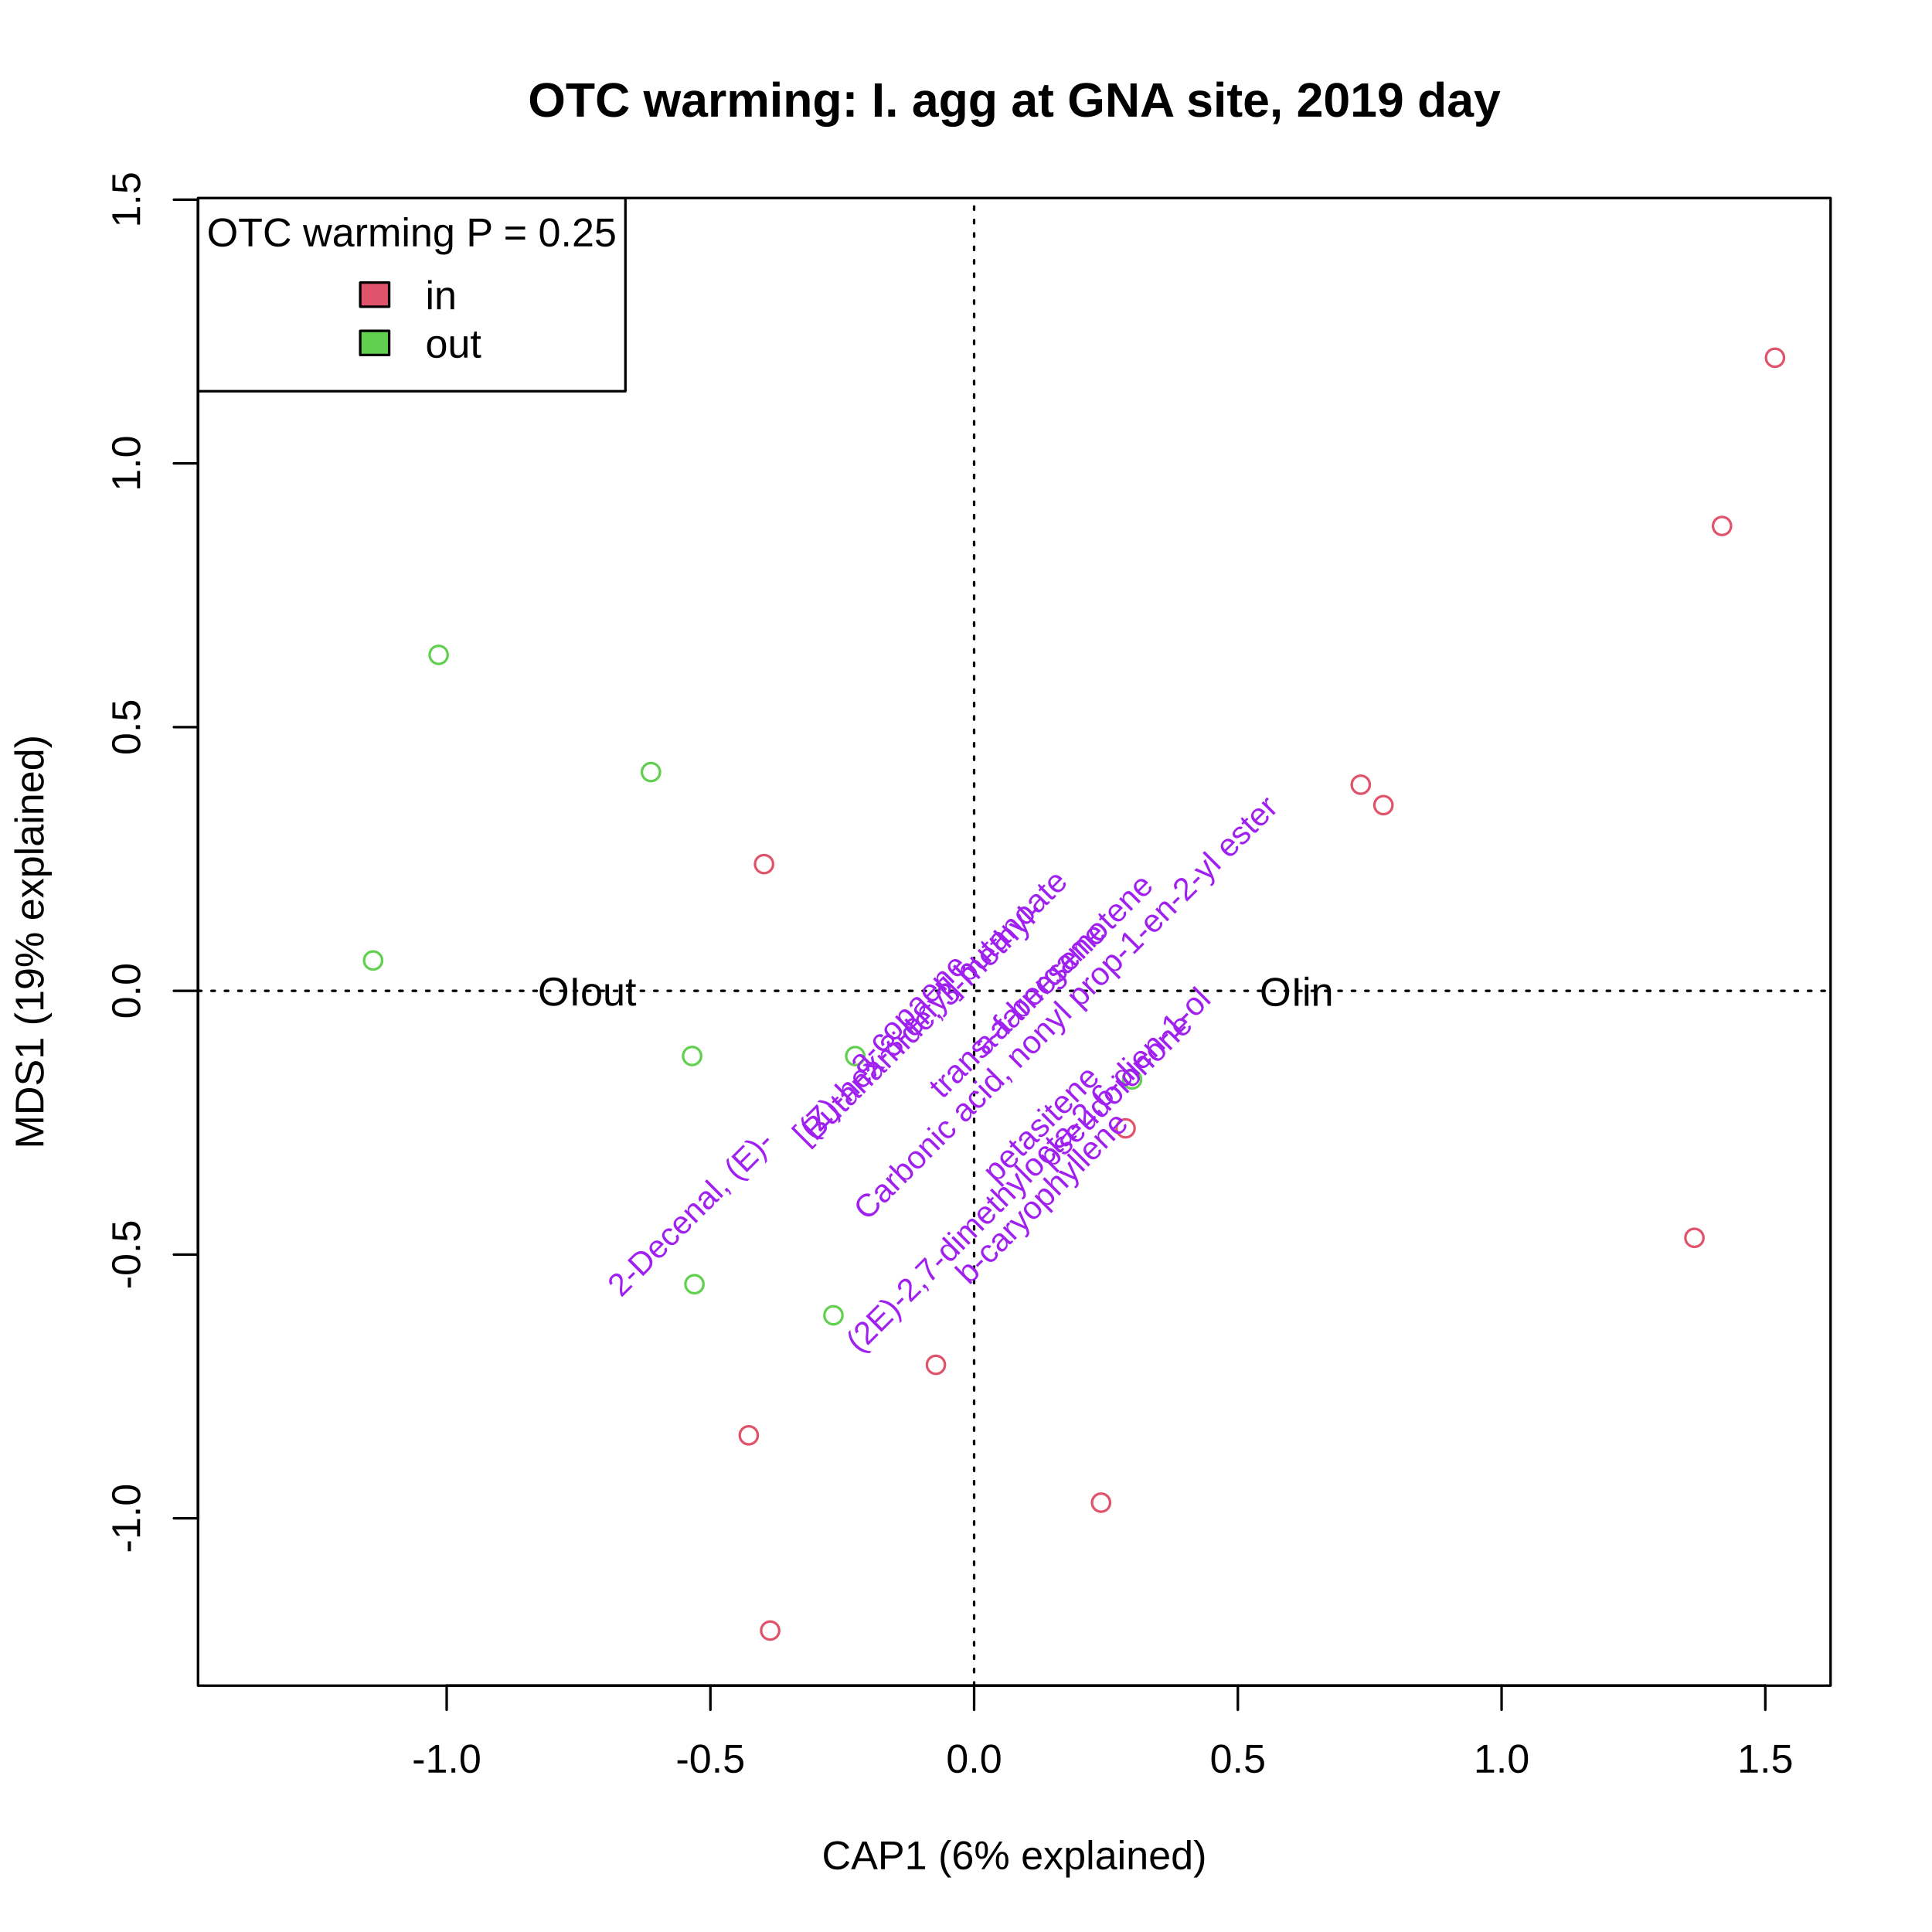
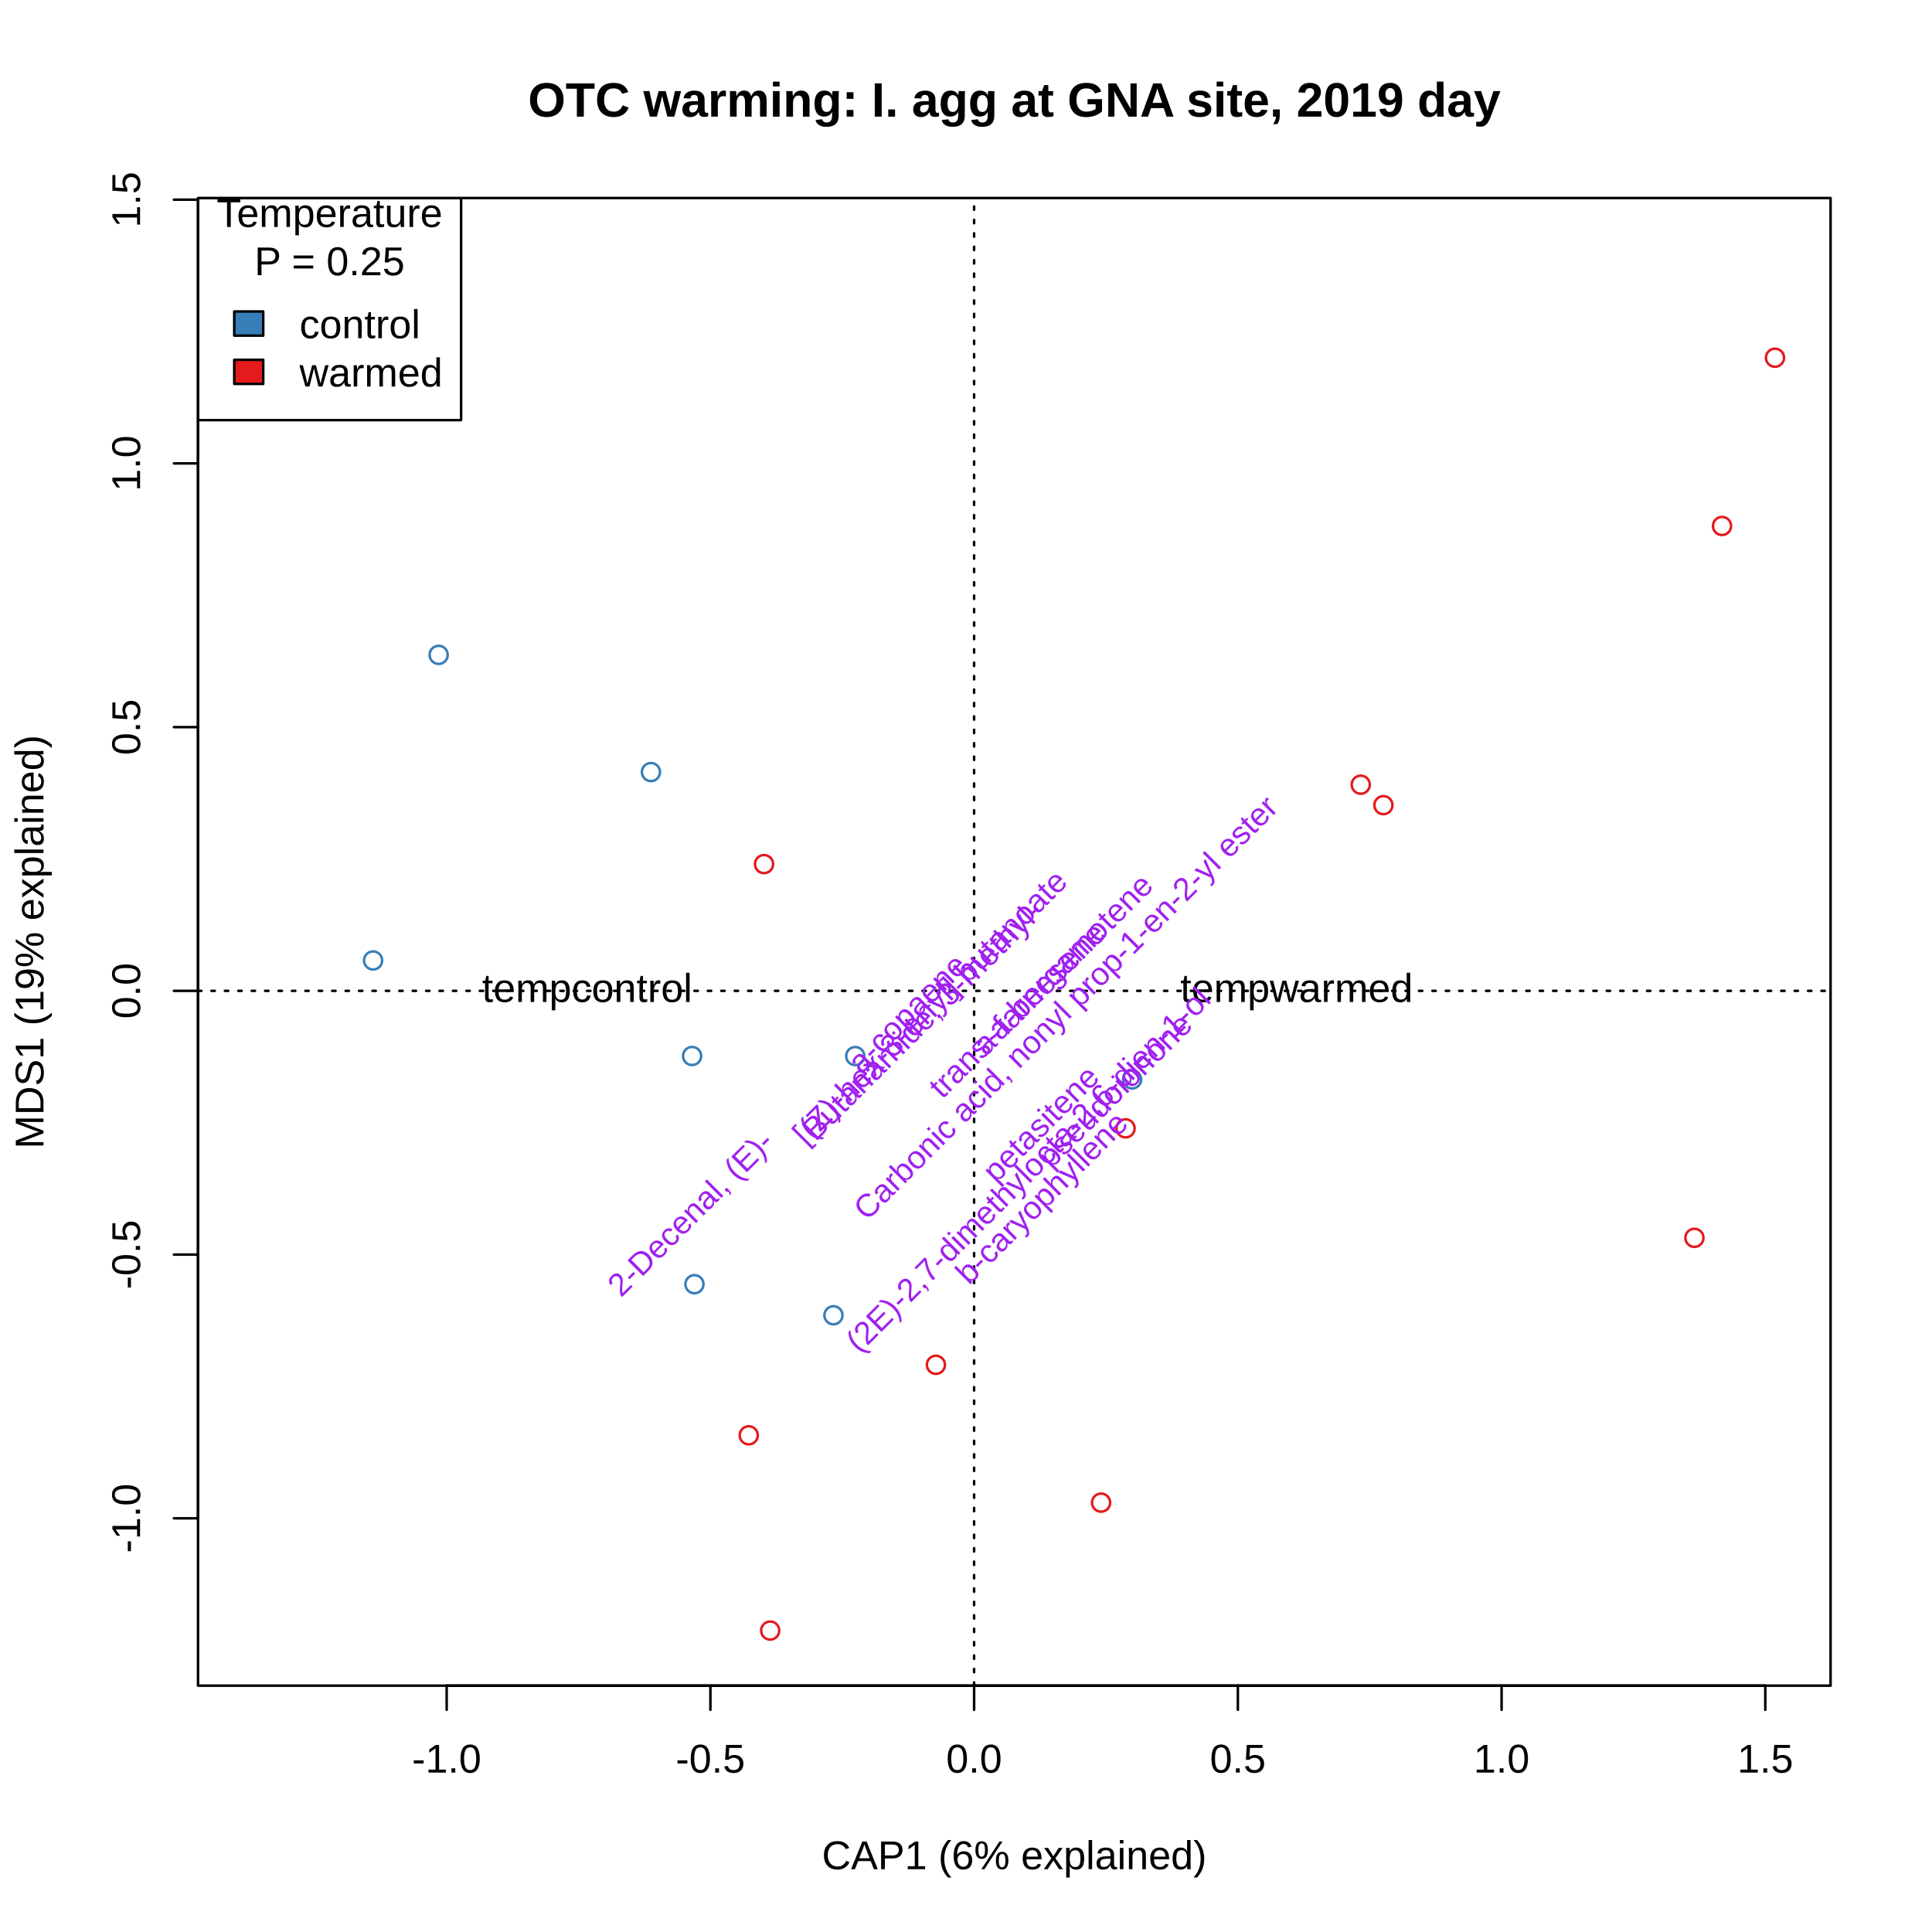
<svg xmlns="http://www.w3.org/2000/svg" class="svglite" width="576.00pt" height="576.00pt" viewBox="0 0 576.00 576.00">
  <defs>
    <style type="text/css">
    .svglite line, .svglite polyline, .svglite polygon, .svglite path, .svglite rect, .svglite circle {
      fill: none;
      stroke: #000000;
      stroke-linecap: round;
      stroke-linejoin: round;
      stroke-miterlimit: 10.00;
    }
    .svglite text {
      white-space: pre;
    }
  </style>
  </defs>
  <rect width="100%" height="100%" style="stroke: none; fill: #FFFFFF;" />
  <defs>
    <clipPath id="cpMC4wMHw1NzYuMDB8MC4wMHw1NzYuMDA=">
      <rect x="0.00" y="0.00" width="576.00" height="576.00" />
    </clipPath>
  </defs>
  <g clip-path="url(#cpMC4wMHw1NzYuMDB8MC4wMHw1NzYuMDA=)">
</g>
  <defs>
    <clipPath id="cpNTkuMDR8NTQ1Ljc2fDU5LjA0fDUwMi41Ng==">
      <rect x="59.04" y="59.04" width="486.72" height="443.52" />
    </clipPath>
  </defs>
  <g clip-path="url(#cpNTkuMDR8NTQ1Ljc2fDU5LjA0fDUwMi41Ng==)">
</g>
  <g clip-path="url(#cpMC4wMHw1NzYuMDB8MC4wMHw1NzYuMDA=)">
    <line x1="133.17" y1="502.56" x2="526.30" y2="502.56" style="stroke-width: 0.75;" />
    <line x1="133.17" y1="502.56" x2="133.17" y2="509.76" style="stroke-width: 0.75;" />
    <line x1="211.80" y1="502.56" x2="211.80" y2="509.76" style="stroke-width: 0.75;" />
    <line x1="290.42" y1="502.56" x2="290.42" y2="509.76" style="stroke-width: 0.75;" />
    <line x1="369.05" y1="502.56" x2="369.05" y2="509.76" style="stroke-width: 0.75;" />
    <line x1="447.68" y1="502.56" x2="447.68" y2="509.76" style="stroke-width: 0.75;" />
    <line x1="526.30" y1="502.56" x2="526.30" y2="509.76" style="stroke-width: 0.75;" />
    <text x="133.17" y="528.48" text-anchor="middle" style="font-size: 12.00px; font-family: &quot;Arial&quot;;">-1.0</text>
    <text x="211.80" y="528.48" text-anchor="middle" style="font-size: 12.00px; font-family: &quot;Arial&quot;;">-0.5</text>
    <text x="290.42" y="528.48" text-anchor="middle" style="font-size: 12.00px; font-family: &quot;Arial&quot;;">0.0</text>
    <text x="369.05" y="528.48" text-anchor="middle" style="font-size: 12.00px; font-family: &quot;Arial&quot;;">0.5</text>
    <text x="447.68" y="528.48" text-anchor="middle" style="font-size: 12.00px; font-family: &quot;Arial&quot;;">1.0</text>
    <text x="526.30" y="528.48" text-anchor="middle" style="font-size: 12.00px; font-family: &quot;Arial&quot;;">1.5</text>
    <line x1="59.04" y1="452.66" x2="59.04" y2="59.53" style="stroke-width: 0.75;" />
    <line x1="59.04" y1="452.66" x2="51.84" y2="452.66" style="stroke-width: 0.75;" />
    <line x1="59.04" y1="374.04" x2="51.84" y2="374.04" style="stroke-width: 0.75;" />
    <line x1="59.04" y1="295.41" x2="51.84" y2="295.41" style="stroke-width: 0.75;" />
    <line x1="59.04" y1="216.78" x2="51.84" y2="216.78" style="stroke-width: 0.75;" />
    <line x1="59.04" y1="138.16" x2="51.84" y2="138.16" style="stroke-width: 0.75;" />
    <line x1="59.04" y1="59.53" x2="51.84" y2="59.53" style="stroke-width: 0.75;" />
    <text transform="translate(41.76,452.66) rotate(-90)" text-anchor="middle" style="font-size: 12.00px; font-family: &quot;Arial&quot;;">-1.0</text>
    <text transform="translate(41.76,374.04) rotate(-90)" text-anchor="middle" style="font-size: 12.00px; font-family: &quot;Arial&quot;;">-0.5</text>
    <text transform="translate(41.76,295.41) rotate(-90)" text-anchor="middle" style="font-size: 12.00px; font-family: &quot;Arial&quot;;">0.0</text>
    <text transform="translate(41.76,216.78) rotate(-90)" text-anchor="middle" style="font-size: 12.00px; font-family: &quot;Arial&quot;;">0.5</text>
    <text transform="translate(41.76,138.16) rotate(-90)" text-anchor="middle" style="font-size: 12.00px; font-family: &quot;Arial&quot;;">1.0</text>
    <text transform="translate(41.76,59.53) rotate(-90)" text-anchor="middle" style="font-size: 12.00px; font-family: &quot;Arial&quot;;">1.5</text>
    <polygon points="59.04,502.56 545.76,502.56 545.76,59.04 59.04,59.04 " style="stroke-width: 0.75;" />
    <text x="302.40" y="557.28" text-anchor="middle" style="font-size: 12.00px; font-family: &quot;Arial&quot;;">CAP1 (6% explained)</text>
    <text transform="translate(12.96,280.80) rotate(-90)" text-anchor="middle" style="font-size: 12.00px; font-family: &quot;Arial&quot;;">MDS1 (19% explained)</text>
  </g>
  <g clip-path="url(#cpNTkuMDR8NTQ1Ljc2fDU5LjA0fDUwMi41Ng==)">
    <line x1="59.04" y1="295.41" x2="545.76" y2="295.41" style="stroke-width: 0.75; stroke-dasharray: 1.00,3.00;" />
    <line x1="290.42" y1="502.56" x2="290.42" y2="59.04" style="stroke-width: 0.75; stroke-dasharray: 1.00,3.00;" />
  </g>
  <g clip-path="url(#cpMC4wMHw1NzYuMDB8MC4wMHw1NzYuMDA=)">
    <text x="302.40" y="34.77" text-anchor="middle" style="font-size: 14.40px; font-weight: bold; font-family: &quot;Arial&quot;;">OTC warming: I. agg at GNA site, 2019 day</text>
  </g>
  <g clip-path="url(#cpNTkuMDR8NTQ1Ljc2fDU5LjA0fDUwMi41Ng==)">
-     <rect x="59.04" y="59.04" width="127.42" height="57.60" style="stroke-width: 0.75;" />
-     <rect x="107.39" y="84.24" width="8.64" height="7.20" style="stroke-width: 0.75; fill: #DF536B;" />
-     <rect x="107.39" y="98.64" width="8.64" height="7.20" style="stroke-width: 0.75; fill: #61D04F;" />
-     <text x="122.75" y="73.44" text-anchor="middle" style="font-size: 12.00px; font-family: &quot;Arial&quot;;">OTC warming P = 0.25</text>
-     <text x="126.83" y="92.21" style="font-size: 12.00px; font-family: &quot;Arial&quot;;">in</text>
-     <text x="126.83" y="106.61" style="font-size: 12.00px; font-family: &quot;Arial&quot;;">out</text>
-     <circle cx="53.37" cy="266.71" r="2.70" style="stroke-width: 0.75; stroke: #61D04F;" />
-     <circle cx="206.34" cy="314.83" r="2.70" style="stroke-width: 0.75; stroke: #61D04F;" />
-     <circle cx="130.78" cy="195.24" r="2.70" style="stroke-width: 0.75; stroke: #61D04F;" />
-     <circle cx="254.98" cy="314.85" r="2.70" style="stroke-width: 0.75; stroke: #61D04F;" />
-     <circle cx="111.23" cy="286.35" r="2.70" style="stroke-width: 0.75; stroke: #61D04F;" />
-     <circle cx="337.53" cy="321.82" r="2.70" style="stroke-width: 0.75; stroke: #61D04F;" />
-     <circle cx="248.48" cy="392.13" r="2.70" style="stroke-width: 0.75; stroke: #61D04F;" />
-     <circle cx="6.70" cy="249.11" r="2.70" style="stroke-width: 0.75; stroke: #61D04F;" />
-     <circle cx="207.04" cy="382.87" r="2.70" style="stroke-width: 0.75; stroke: #61D04F;" />
-     <circle cx="194.07" cy="230.18" r="2.70" style="stroke-width: 0.75; stroke: #61D04F;" />
-     <circle cx="335.57" cy="336.40" r="2.70" style="stroke-width: 0.75; stroke: #DF536B;" />
-     <circle cx="649.39" cy="75.47" r="2.70" style="stroke-width: 0.75; stroke: #DF536B;" />
-     <circle cx="529.19" cy="106.65" r="2.70" style="stroke-width: 0.75; stroke: #DF536B;" />
-     <circle cx="412.45" cy="240.04" r="2.70" style="stroke-width: 0.75; stroke: #DF536B;" />
-     <circle cx="279.03" cy="406.90" r="2.70" style="stroke-width: 0.75; stroke: #DF536B;" />
-     <circle cx="505.17" cy="369.04" r="2.70" style="stroke-width: 0.75; stroke: #DF536B;" />
-     <circle cx="328.27" cy="447.99" r="2.70" style="stroke-width: 0.75; stroke: #DF536B;" />
-     <circle cx="223.23" cy="427.92" r="2.70" style="stroke-width: 0.75; stroke: #DF536B;" />
-     <circle cx="227.79" cy="257.62" r="2.70" style="stroke-width: 0.75; stroke: #DF536B;" />
-     <circle cx="513.40" cy="156.81" r="2.70" style="stroke-width: 0.75; stroke: #DF536B;" />
-     <circle cx="229.62" cy="486.13" r="2.70" style="stroke-width: 0.75; stroke: #DF536B;" />
-     <circle cx="405.69" cy="233.95" r="2.70" style="stroke-width: 0.75; stroke: #DF536B;" />
-     <text x="386.57" y="299.88" text-anchor="middle" style="font-size: 12.00px; font-family: &quot;Arial&quot;;">OIin</text>
-     <text x="175.05" y="299.78" text-anchor="middle" style="font-size: 12.00px; font-family: &quot;Arial&quot;;">OIout</text>
+     <rect x="59.04" y="59.04" width="78.43" height="66.22" style="stroke-width: 0.75;" />
+     <rect x="69.84" y="92.86" width="8.64" height="7.20" style="stroke-width: 0.75; fill: #377EB8;" />
+     <rect x="69.84" y="107.26" width="8.64" height="7.20" style="stroke-width: 0.75; fill: #E41A1C;" />
+     <text x="98.26" y="67.66" text-anchor="middle" style="font-size: 12.00px; font-family: &quot;Arial&quot;;">Temperature </text>
+     <text x="98.26" y="82.06" text-anchor="middle" style="font-size: 12.00px; font-family: &quot;Arial&quot;;">P = 0.25</text>
+     <text x="89.28" y="100.83" style="font-size: 12.00px; font-family: &quot;Arial&quot;;">control</text>
+     <text x="89.28" y="115.23" style="font-size: 12.00px; font-family: &quot;Arial&quot;;">warmed</text>
+     <circle cx="53.37" cy="266.71" r="2.70" style="stroke-width: 0.75; stroke: #377EB8;" />
+     <circle cx="206.34" cy="314.83" r="2.70" style="stroke-width: 0.75; stroke: #377EB8;" />
+     <circle cx="130.78" cy="195.24" r="2.70" style="stroke-width: 0.75; stroke: #377EB8;" />
+     <circle cx="254.98" cy="314.85" r="2.70" style="stroke-width: 0.75; stroke: #377EB8;" />
+     <circle cx="111.23" cy="286.35" r="2.70" style="stroke-width: 0.75; stroke: #377EB8;" />
+     <circle cx="337.53" cy="321.82" r="2.70" style="stroke-width: 0.75; stroke: #377EB8;" />
+     <circle cx="248.48" cy="392.13" r="2.70" style="stroke-width: 0.75; stroke: #377EB8;" />
+     <circle cx="6.70" cy="249.11" r="2.70" style="stroke-width: 0.75; stroke: #377EB8;" />
+     <circle cx="207.04" cy="382.87" r="2.70" style="stroke-width: 0.75; stroke: #377EB8;" />
+     <circle cx="194.07" cy="230.18" r="2.70" style="stroke-width: 0.75; stroke: #377EB8;" />
+     <circle cx="335.57" cy="336.40" r="2.70" style="stroke-width: 0.75; stroke: #E41A1C;" />
+     <circle cx="649.39" cy="75.47" r="2.70" style="stroke-width: 0.75; stroke: #E41A1C;" />
+     <circle cx="529.19" cy="106.65" r="2.70" style="stroke-width: 0.75; stroke: #E41A1C;" />
+     <circle cx="412.45" cy="240.04" r="2.70" style="stroke-width: 0.75; stroke: #E41A1C;" />
+     <circle cx="279.03" cy="406.90" r="2.70" style="stroke-width: 0.75; stroke: #E41A1C;" />
+     <circle cx="505.17" cy="369.04" r="2.70" style="stroke-width: 0.75; stroke: #E41A1C;" />
+     <circle cx="328.27" cy="447.99" r="2.70" style="stroke-width: 0.75; stroke: #E41A1C;" />
+     <circle cx="223.23" cy="427.92" r="2.70" style="stroke-width: 0.75; stroke: #E41A1C;" />
+     <circle cx="227.79" cy="257.62" r="2.70" style="stroke-width: 0.75; stroke: #E41A1C;" />
+     <circle cx="513.40" cy="156.81" r="2.70" style="stroke-width: 0.75; stroke: #E41A1C;" />
+     <circle cx="229.62" cy="486.13" r="2.70" style="stroke-width: 0.75; stroke: #E41A1C;" />
+     <circle cx="405.69" cy="233.95" r="2.70" style="stroke-width: 0.75; stroke: #E41A1C;" />
+     <text x="175.05" y="298.72" text-anchor="middle" style="font-size: 12.00px; font-family: &quot;Arial&quot;;">tempcontrol</text>
+     <text x="386.57" y="298.72" text-anchor="middle" style="font-size: 12.00px; font-family: &quot;Arial&quot;;">tempwarmed</text>
    <text transform="translate(312.06,296.99) rotate(-45)" text-anchor="middle" style="font-size: 9.60px;fill: #A020F0; font-family: &quot;Arial&quot;;">a-farnesene</text>
    <text transform="translate(296.43,320.30) rotate(-45)" text-anchor="middle" style="font-size: 9.60px;fill: none; font-family: &quot;Arial&quot;;">b-myrcene</text>
    <text transform="translate(298.33,319.26) rotate(-45)" text-anchor="middle" style="font-size: 9.60px;fill: none; font-family: &quot;Arial&quot;;">b-ocimene</text>
    <text transform="translate(292.30,297.28) rotate(-45)" text-anchor="middle" style="font-size: 9.60px;fill: none; font-family: &quot;Arial&quot;;">.gamma.-Terpinene</text>
    <text transform="translate(288.26,429.73) rotate(-45)" text-anchor="middle" style="font-size: 9.60px;fill: none; font-family: &quot;Arial&quot;;">a-pinene</text>
    <text transform="translate(292.30,297.28) rotate(-45)" text-anchor="middle" style="font-size: 9.60px;fill: none; font-family: &quot;Arial&quot;;">bergamotene</text>
    <text transform="translate(292.38,318.87) rotate(-45)" text-anchor="middle" style="font-size: 9.60px;fill: none; font-family: &quot;Arial&quot;;">(E)-4-oxohex-2-enal  </text>
    <text transform="translate(304.12,307.19) rotate(-45)" text-anchor="middle" style="font-size: 9.60px;fill: none; font-family: &quot;Arial&quot;;">(E)-4,8-Dimethylnona-1,3,7-triene</text>
    <text transform="translate(292.30,297.28) rotate(-45)" text-anchor="middle" style="font-size: 9.60px;fill: none; font-family: &quot;Arial&quot;;">1-Decanol, 2-hexyl-</text>
    <text transform="translate(292.30,297.28) rotate(-45)" text-anchor="middle" style="font-size: 9.60px;fill: none; font-family: &quot;Arial&quot;;">2,4-diethylheptan-1-ol</text>
    <text transform="translate(292.30,297.28) rotate(-45)" text-anchor="middle" style="font-size: 9.60px;fill: none; font-family: &quot;Arial&quot;;">1-Hexadecanol, 2-methyl-</text>
    <text transform="translate(301.40,301.80) rotate(-45)" text-anchor="middle" style="font-size: 9.60px;fill: none; font-family: &quot;Arial&quot;;">1-Hexanol, 3-methyl-</text>
    <text transform="translate(292.30,297.28) rotate(-45)" text-anchor="middle" style="font-size: 9.60px;fill: none; font-family: &quot;Arial&quot;;">pentan-1-ol  </text>
    <text transform="translate(292.30,297.28) rotate(-45)" text-anchor="middle" style="font-size: 9.60px;fill: none; font-family: &quot;Arial&quot;;">1-Pentanol, 4-methyl-</text>
    <text transform="translate(295.90,300.30) rotate(-45)" text-anchor="middle" style="font-size: 9.60px;fill: none; font-family: &quot;Arial&quot;;">p-mentha-1,3,8-triene</text>
    <text transform="translate(292.30,297.28) rotate(-45)" text-anchor="middle" style="font-size: 9.60px;fill: none; font-family: &quot;Arial&quot;;">1,4-Cyclohexadiene, 3-ethenyl-1,2-dimethyl-</text>
    <text transform="translate(292.30,297.28) rotate(-45)" text-anchor="middle" style="font-size: 9.60px;fill: none; font-family: &quot;Arial&quot;;">(1Z,4Z,7Z)-1,5,9,9-tetramethylcycloundeca-1,4,7-triene</text>
    <text transform="translate(284.03,298.06) rotate(-45)" text-anchor="middle" style="font-size: 9.60px;fill: none; font-family: &quot;Arial&quot;;">1H-Pyrrole-2,5-dione</text>
    <text transform="translate(290.97,287.58) rotate(-45)" text-anchor="middle" style="font-size: 9.60px;fill: none; font-family: &quot;Arial&quot;;">2-Cyclopenten-1-one</text>
    <text transform="translate(208.18,364.01) rotate(-45)" text-anchor="middle" style="font-size: 9.60px;fill: #A020F0; font-family: &quot;Arial&quot;;">2-Decenal, (E)-</text>
    <text transform="translate(303.72,360.54) rotate(-45)" text-anchor="middle" style="font-size: 9.60px;fill: none; font-family: &quot;Arial&quot;;">2-ethylhexan-1-ol  </text>
    <text transform="translate(292.88,325.38) rotate(-45)" text-anchor="middle" style="font-size: 9.60px;fill: none; font-family: &quot;Arial&quot;;">(E)-hex-2-enal  </text>
    <text transform="translate(300.21,301.77) rotate(-45)" text-anchor="middle" style="font-size: 9.60px;fill: none; font-family: &quot;Arial&quot;;">2-Pentenal, (E)-</text>
    <text transform="translate(285.51,295.31) rotate(-45)" text-anchor="middle" style="font-size: 9.60px;fill: none; font-family: &quot;Arial&quot;;">2-Undecene, 3-methyl-, (Z)-</text>
    <text transform="translate(292.55,297.54) rotate(-45)" text-anchor="middle" style="font-size: 9.60px;fill: none; font-family: &quot;Arial&quot;;">(4E,6Z)-alloocimene</text>
    <text transform="translate(308.85,351.05) rotate(-45)" text-anchor="middle" style="font-size: 9.60px;fill: #A020F0; font-family: &quot;Arial&quot;;">(2E)-2,7-dimethylocta-2,6-dien-1-ol  </text>
    <text transform="translate(289.29,321.97) rotate(-45)" text-anchor="middle" style="font-size: 9.60px;fill: none; font-family: &quot;Arial&quot;;">(E)-hex-3-en-1-ol</text>
    <text transform="translate(282.19,329.98) rotate(-45)" text-anchor="middle" style="font-size: 9.60px;fill: none; font-family: &quot;Arial&quot;;">[(E)-hex-3-enyl] acetate</text>
    <text transform="translate(334.72,327.37) rotate(-45)" text-anchor="middle" style="font-size: 9.60px;fill: #A020F0; font-family: &quot;Arial&quot;;">pseudoionone</text>
    <text transform="translate(289.87,305.01) rotate(-45)" text-anchor="middle" style="font-size: 9.60px;fill: none; font-family: &quot;Arial&quot;;">4-Cyanocyclohexene</text>
    <text transform="translate(292.55,297.54) rotate(-45)" text-anchor="middle" style="font-size: 9.60px;fill: none; font-family: &quot;Arial&quot;;">(Z)-hex-4-en-1-ol</text>
    <text transform="translate(303.38,306.58) rotate(-45)" text-anchor="middle" style="font-size: 9.60px;fill: none; font-family: &quot;Arial&quot;;">5-Methyl-4,5-dihydroisoxazole-5-carboxylic acid, methyl ester</text>
    <text transform="translate(282.28,292.26) rotate(-45)" text-anchor="middle" style="font-size: 9.60px;fill: none; font-family: &quot;Arial&quot;;">Benzenecarbothioic acid</text>
    <text transform="translate(294.43,296.29) rotate(-45)" text-anchor="middle" style="font-size: 9.60px;fill: none; font-family: &quot;Arial&quot;;">methyl benzoate</text>
    <text transform="translate(292.30,297.28) rotate(-45)" text-anchor="middle" style="font-size: 9.60px;fill: none; font-family: &quot;Arial&quot;;">b-pinene</text>
    <text transform="translate(292.95,297.94) rotate(-45)" text-anchor="middle" style="font-size: 9.60px;fill: none; font-family: &quot;Arial&quot;;">4-caranol</text>
    <text transform="translate(299.93,295.11) rotate(-45)" text-anchor="middle" style="font-size: 9.60px;fill: none; font-family: &quot;Arial&quot;;">Bicyclo[7.2.0]undec-4-ene, 4,11,11-trimethyl-8-methylene-</text>
    <text transform="translate(277.30,306.37) rotate(-45)" text-anchor="middle" style="font-size: 9.60px;fill: #A020F0; font-family: &quot;Arial&quot;;">Butanamide, 3-methyl-</text>
    <text transform="translate(279.50,302.58) rotate(-45)" text-anchor="middle" style="font-size: 9.60px;fill: #A020F0; font-family: &quot;Arial&quot;;">[(Z)-hex-3-enyl] butanoate</text>
    <text transform="translate(292.30,297.28) rotate(-45)" text-anchor="middle" style="font-size: 9.60px;fill: none; font-family: &quot;Arial&quot;;">Butanoic acid, methyl ester</text>
    <text transform="translate(298.55,294.39) rotate(-45)" text-anchor="middle" style="font-size: 9.60px;fill: none; font-family: &quot;Arial&quot;;">Carbonic acid, hexadecyl prop-1-en-2-yl ester</text>
    <text transform="translate(320.00,302.70) rotate(-45)" text-anchor="middle" style="font-size: 9.60px;fill: #A020F0; font-family: &quot;Arial&quot;;">Carbonic acid, nonyl prop-1-en-2-yl ester</text>
    <text transform="translate(303.29,306.44) rotate(-45)" text-anchor="middle" style="font-size: 9.60px;fill: none; font-family: &quot;Arial&quot;;">carveol</text>
    <text transform="translate(312.87,359.39) rotate(-45)" text-anchor="middle" style="font-size: 9.60px;fill: #A020F0; font-family: &quot;Arial&quot;;">b-caryophyllene</text>
    <text transform="translate(282.87,302.99) rotate(-45)" text-anchor="middle" style="font-size: 9.60px;fill: none; font-family: &quot;Arial&quot;;">cis-a-bergamotene</text>
    <text transform="translate(300.78,308.20) rotate(-45)" text-anchor="middle" style="font-size: 9.60px;fill: none; font-family: &quot;Arial&quot;;">[(Z)-hex-3-enyl] 2-methylpropanoate  </text>
    <text transform="translate(292.30,297.28) rotate(-45)" text-anchor="middle" style="font-size: 9.60px;fill: none; font-family: &quot;Arial&quot;;">[(Z)-hex-3-enyl] 2-methylbutanoate</text>
    <text transform="translate(272.80,304.43) rotate(-45)" text-anchor="middle" style="font-size: 9.60px;fill: #A020F0; font-family: &quot;Arial&quot;;">a-copaene</text>
    <text transform="translate(292.30,297.28) rotate(-45)" text-anchor="middle" style="font-size: 9.60px;fill: none; font-family: &quot;Arial&quot;;">Cyclopropane, nonyl-</text>
    <text transform="translate(288.60,386.59) rotate(-45)" text-anchor="middle" style="font-size: 9.60px;fill: none; font-family: &quot;Arial&quot;;">D-limonene</text>
    <text transform="translate(284.88,295.13) rotate(-45)" text-anchor="middle" style="font-size: 9.60px;fill: none; font-family: &quot;Arial&quot;;">Decane, 2,8,8-trimethyl-</text>
    <text transform="translate(292.55,297.54) rotate(-45)" text-anchor="middle" style="font-size: 9.60px;fill: none; font-family: &quot;Arial&quot;;">Decanoic acid, silver(1+) salt</text>
    <text transform="translate(292.30,297.28) rotate(-45)" text-anchor="middle" style="font-size: 9.60px;fill: none; font-family: &quot;Arial&quot;;">Disulfide, di-tert-dodecyl</text>
    <text transform="translate(292.30,297.28) rotate(-45)" text-anchor="middle" style="font-size: 9.60px;fill: none; font-family: &quot;Arial&quot;;">Eicosyl octyl ether</text>
    <text transform="translate(297.12,295.27) rotate(-45)" text-anchor="middle" style="font-size: 9.60px;fill: none; font-family: &quot;Arial&quot;;">Ethanone, 1-(1,2,2,3-tetramethylcyclopentyl)-, (1R-cis)-</text>
    <text transform="translate(287.98,296.03) rotate(-45)" text-anchor="middle" style="font-size: 9.60px;fill: none; font-family: &quot;Arial&quot;;">Formic acid, octyl ester</text>
    <text transform="translate(292.30,297.28) rotate(-45)" text-anchor="middle" style="font-size: 9.60px;fill: none; font-family: &quot;Arial&quot;;">Hexyl chloroformate</text>
    <text transform="translate(283.43,297.04) rotate(-45)" text-anchor="middle" style="font-size: 9.60px;fill: none; font-family: &quot;Arial&quot;;">Hexyl octyl ether</text>
    <text transform="translate(298.73,302.68) rotate(-45)" text-anchor="middle" style="font-size: 9.60px;fill: none; font-family: &quot;Arial&quot;;">a-terpineol</text>
    <text transform="translate(287.72,305.98) rotate(-45)" text-anchor="middle" style="font-size: 9.60px;fill: none; font-family: &quot;Arial&quot;;">linalool</text>
    <text transform="translate(292.30,297.28) rotate(-45)" text-anchor="middle" style="font-size: 9.60px;fill: none; font-family: &quot;Arial&quot;;">Methyl tiglate</text>
    <text transform="translate(292.30,297.28) rotate(-45)" text-anchor="middle" style="font-size: 9.60px;fill: none; font-family: &quot;Arial&quot;;">o-Xylene</text>
    <text transform="translate(292.30,297.28) rotate(-45)" text-anchor="middle" style="font-size: 9.60px;fill: none; font-family: &quot;Arial&quot;;">2,4,6-trimethyloctane  </text>
    <text transform="translate(291.30,299.79) rotate(-45)" text-anchor="middle" style="font-size: 9.60px;fill: none; font-family: &quot;Arial&quot;;">Oxalic acid, 2-ethylhexyl hexyl ester</text>
    <text transform="translate(301.47,318.13) rotate(-45)" text-anchor="middle" style="font-size: 9.60px;fill: none; font-family: &quot;Arial&quot;;">Pentafluoropropionic acid, dodecyl ester</text>
    <text transform="translate(312.60,337.31) rotate(-45)" text-anchor="middle" style="font-size: 9.60px;fill: #A020F0; font-family: &quot;Arial&quot;;">petasitene</text>
    <text transform="translate(283.83,301.92) rotate(-45)" text-anchor="middle" style="font-size: 9.60px;fill: none; font-family: &quot;Arial&quot;;">Tetradecane, 5-methyl-</text>
    <text transform="translate(312.61,296.20) rotate(-45)" text-anchor="middle" style="font-size: 9.60px;fill: #A020F0; font-family: &quot;Arial&quot;;">trans-a-bergamotene</text>
    <text transform="translate(292.95,297.94) rotate(-45)" text-anchor="middle" style="font-size: 9.60px;fill: none; font-family: &quot;Arial&quot;;">b-ocimene.1</text>
    <text transform="translate(299.85,299.61) rotate(-45)" text-anchor="middle" style="font-size: 9.60px;fill: none; font-family: &quot;Arial&quot;;">Tridecane, 4-methyl-</text>
    <text transform="translate(286.21,287.91) rotate(-45)" text-anchor="middle" style="font-size: 9.60px;fill: none; font-family: &quot;Arial&quot;;">Undecanal</text>
    <text transform="translate(292.30,297.28) rotate(-45)" text-anchor="middle" style="font-size: 9.60px;fill: none; font-family: &quot;Arial&quot;;">Undecane, 4,4-dimethyl-</text>
    <text transform="translate(292.19,297.18) rotate(-45)" text-anchor="middle" style="font-size: 9.60px;fill: none; font-family: &quot;Arial&quot;;">a-copaene.1</text>
    <text transform="translate(285.81,301.21) rotate(-45)" text-anchor="middle" style="font-size: 9.60px;fill: none; font-family: &quot;Arial&quot;;">(1R,5R)-1-Isopropyl-8-methyl-4-methylenespiro[4.5]dec-7-ene</text>
    <text transform="translate(288.74,299.23) rotate(-45)" text-anchor="middle" style="font-size: 9.60px;fill: none; font-family: &quot;Arial&quot;;">Benzyl nitrile</text>
    <text transform="translate(292.30,297.28) rotate(-45)" text-anchor="middle" style="font-size: 9.60px;fill: none; font-family: &quot;Arial&quot;;">3-methylbutanal oxime</text>
    <text transform="translate(292.55,297.54) rotate(-45)" text-anchor="middle" style="font-size: 9.60px;fill: none; font-family: &quot;Arial&quot;;">3-Hexen-1-ol, (Z)-</text>
  </g>
</svg>
